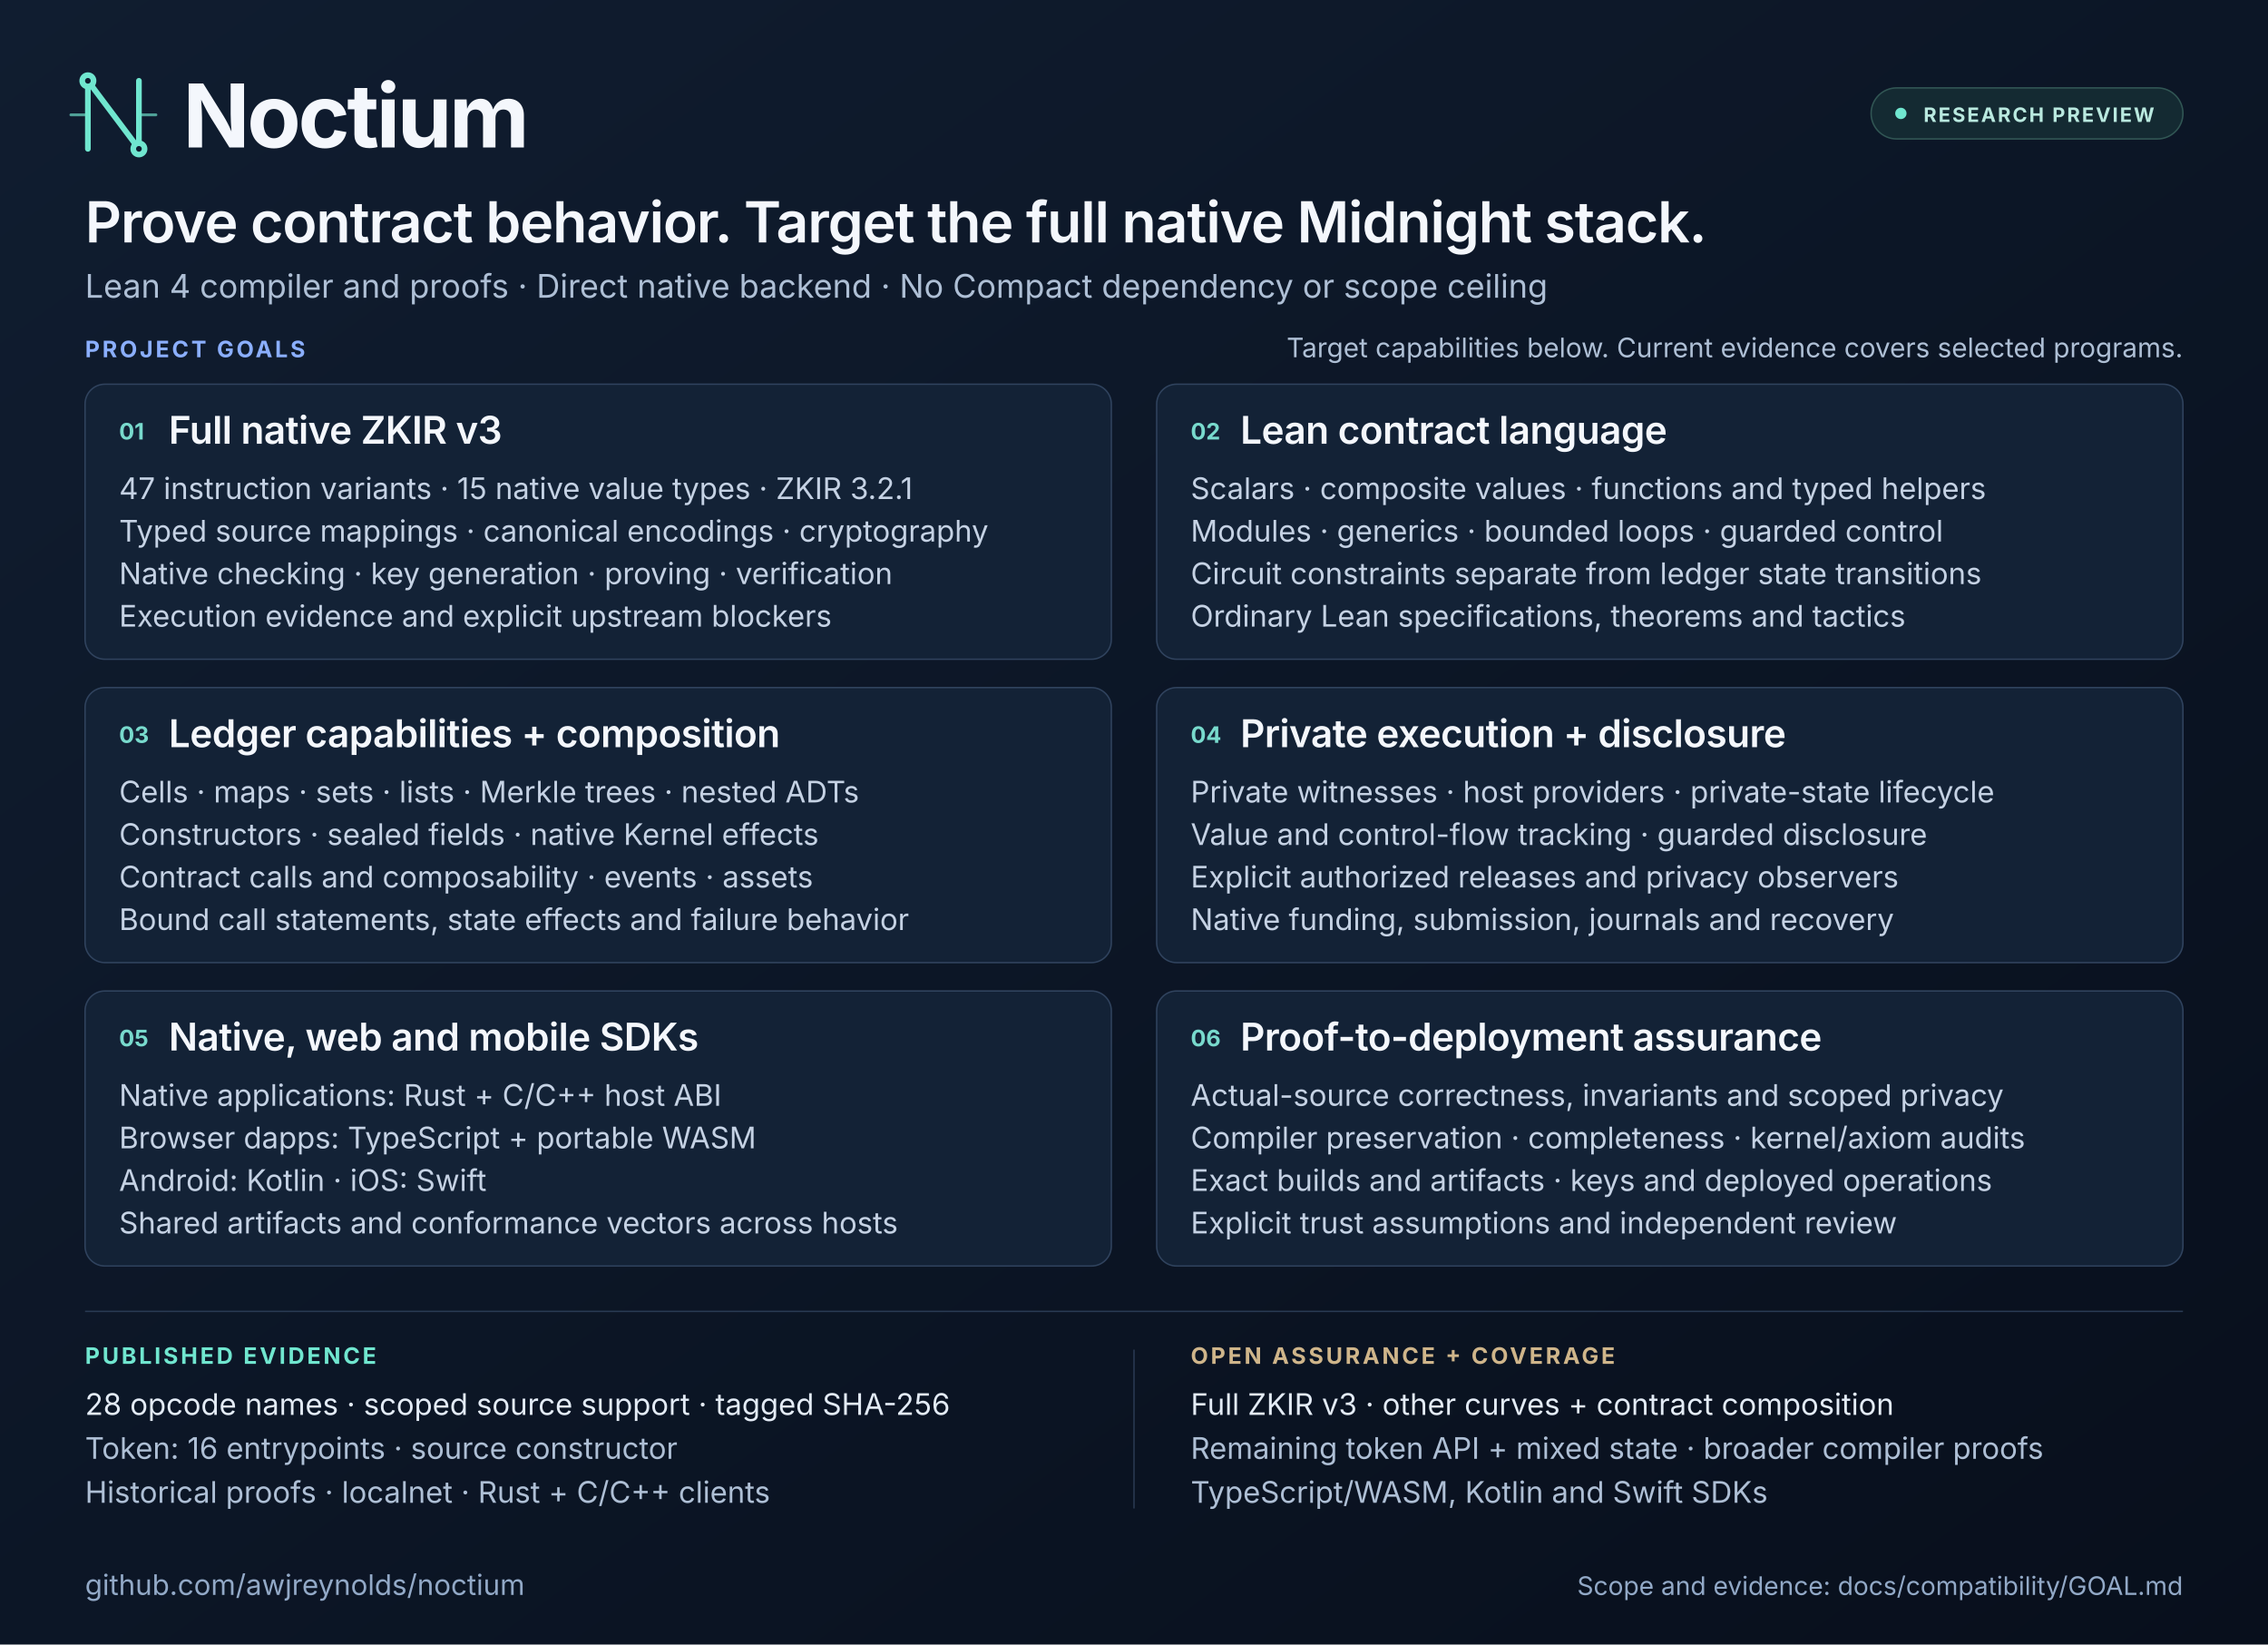
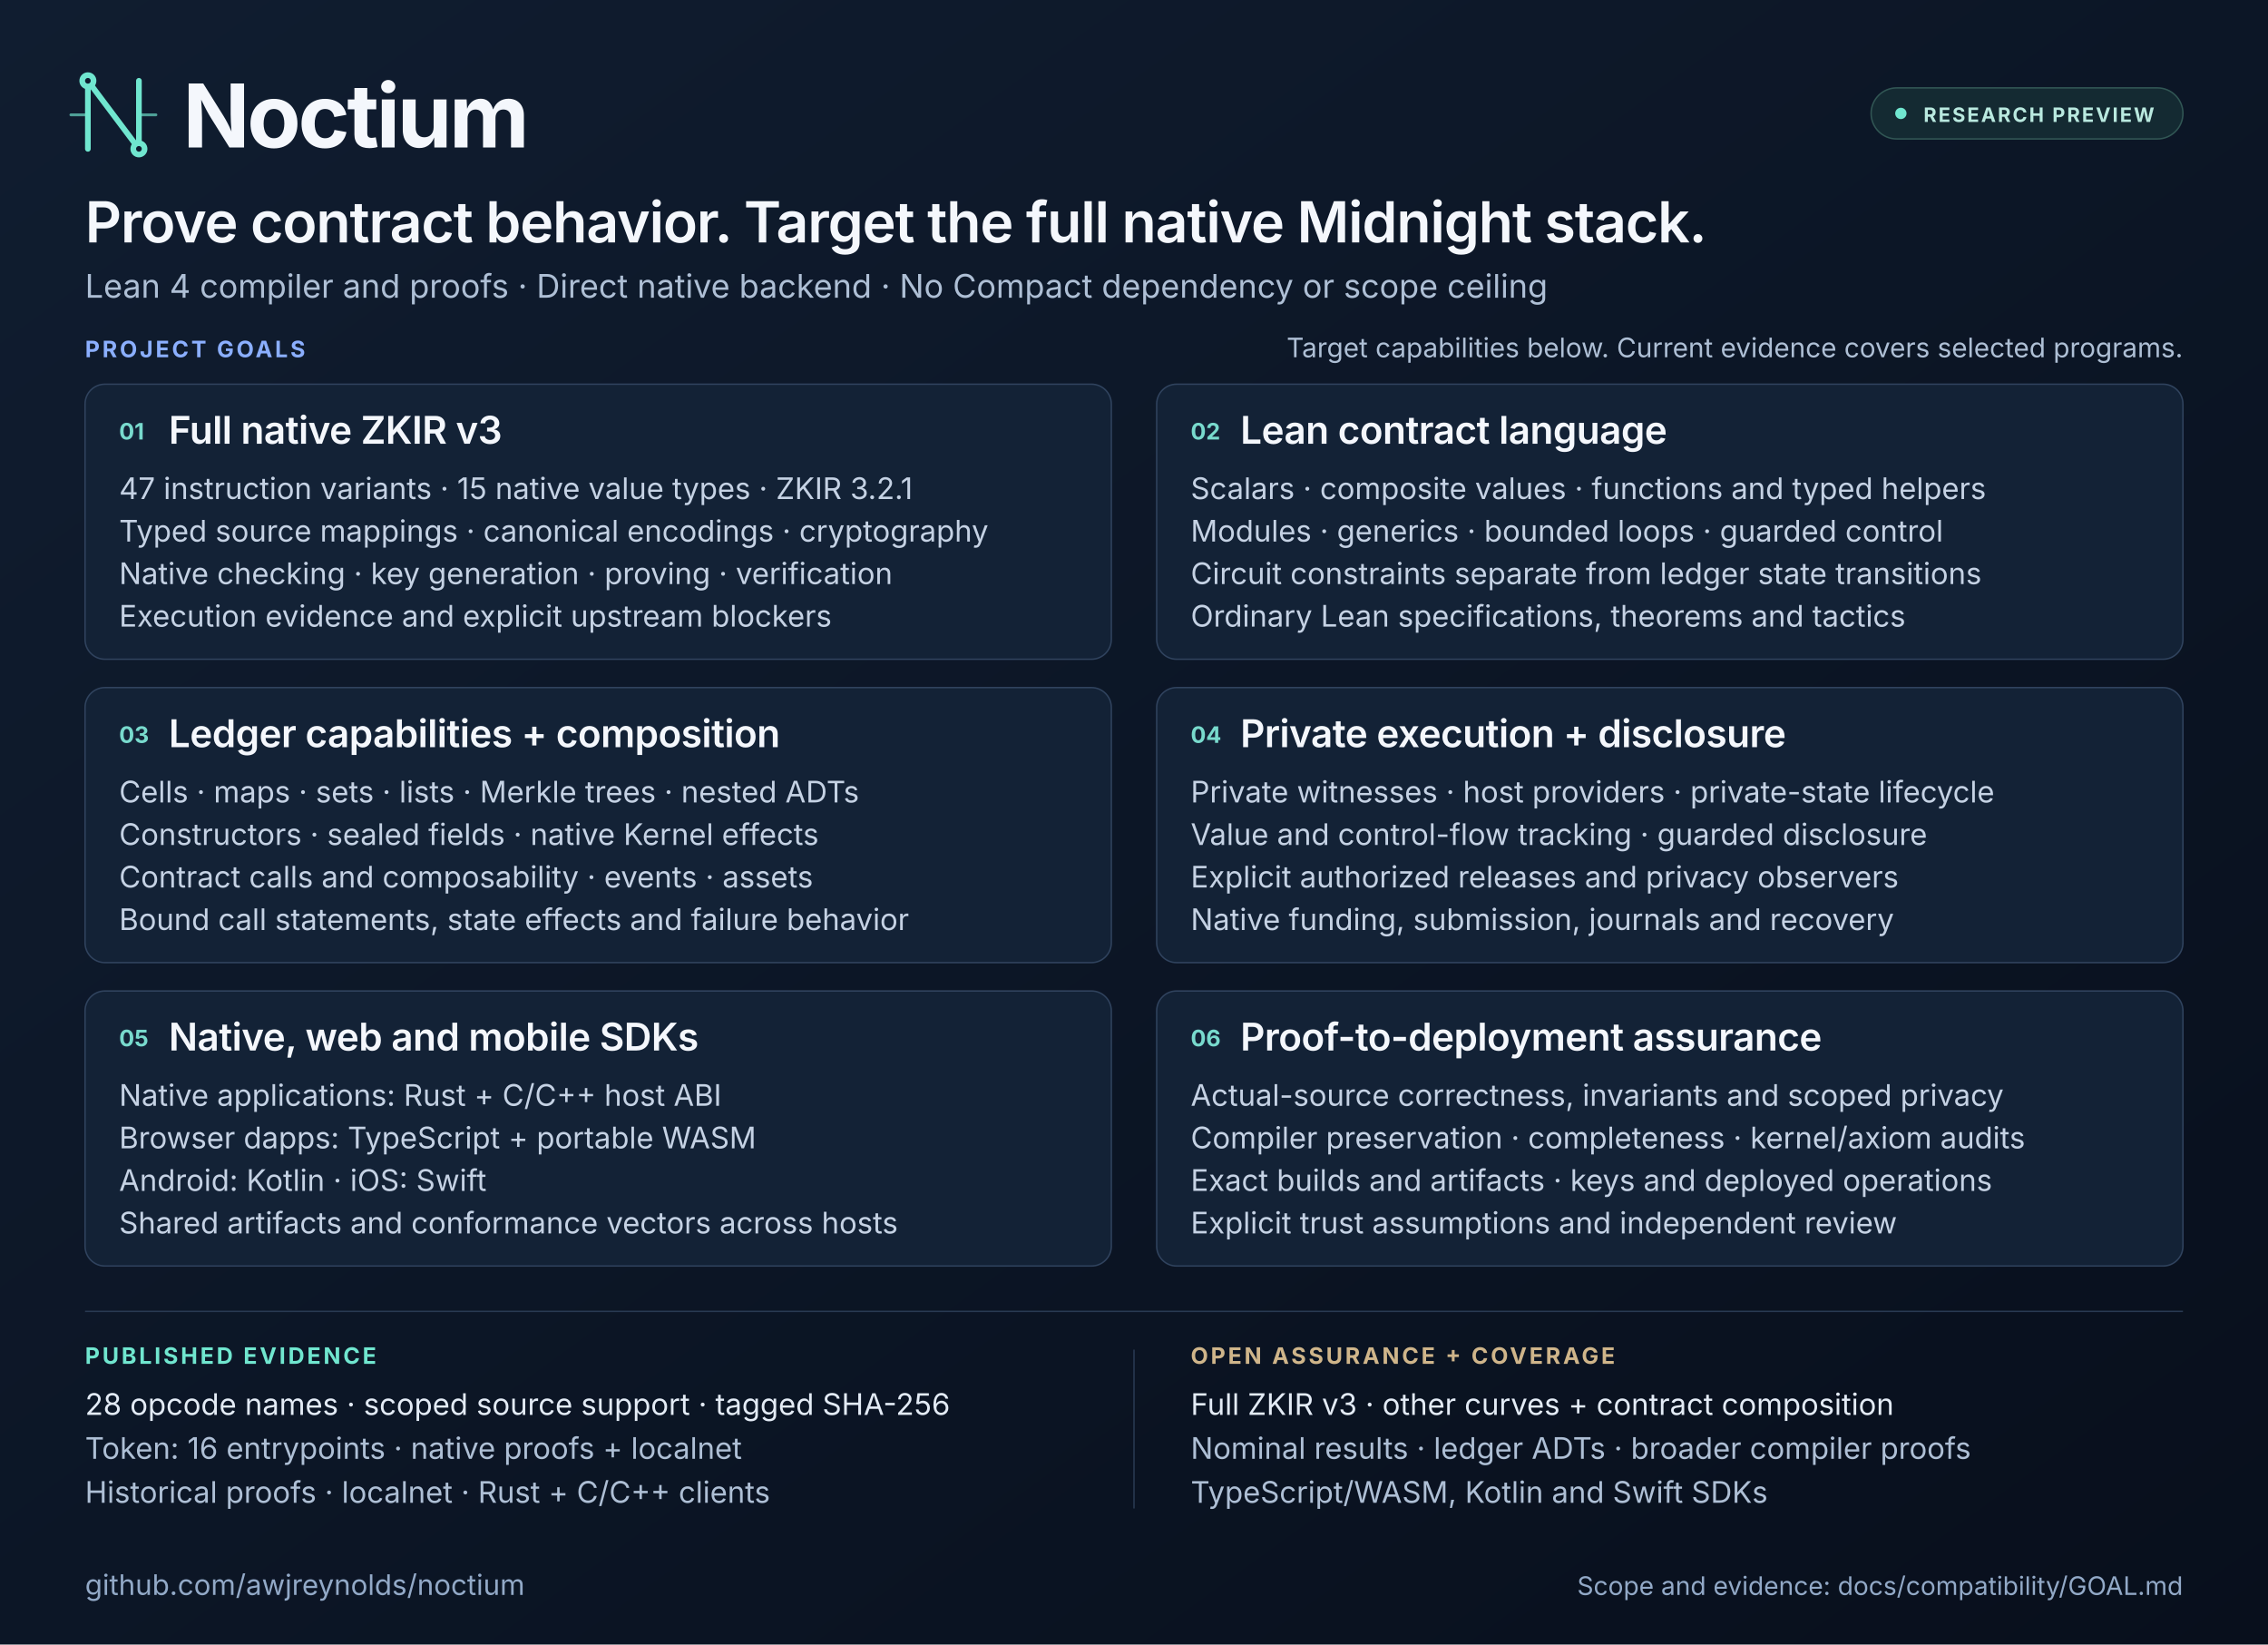
<svg xmlns="http://www.w3.org/2000/svg" width="1600" height="1160" viewBox="0 0 1600 1160" role="img" aria-labelledby="title description">
  <defs>
    <linearGradient id="background" x1="0" y1="0" x2="1" y2="1">
      <stop offset="0" stop-color="#101D30" />
      <stop offset="1" stop-color="#080F1C" />
    </linearGradient>
    <linearGradient id="accent" x1="0" y1="0" x2="1" y2="0">
      <stop offset="0" stop-color="#70E6CF" />
      <stop offset="1" stop-color="#8BAFFF" />
    </linearGradient>
  </defs>
  <rect width="1600" height="1160" fill="url(#background)" />
  <path d="M0 2H1600" stroke="url(#accent)" stroke-width="4" />
  <g stroke="#70E6CF" stroke-width="4" fill="none" stroke-linecap="round" stroke-linejoin="round">
    <path d="M62 105V57L98 105V57" />
    <path d="M50 81H62M98 81H110" stroke-width="2" opacity="0.65" />
    <circle cx="62" cy="57" r="4" fill="#101D30" />
    <circle cx="98" cy="105" r="4" fill="#101D30" />
  </g>
  <g font-family="Inter, Arial, Helvetica, sans-serif">
    <text x="129" y="104" fill="#F4F7FC" font-size="62" font-weight="700" letter-spacing="-2">Noctium</text>
    <rect x="1320" y="62" width="220" height="36" rx="18" fill="#142A32" stroke="#315654" />
    <circle cx="1341" cy="80" r="4" fill="#70E6CF" />
    <text x="1357" y="86" fill="#B9E9DF" font-size="14" font-weight="700" letter-spacing="1.3">RESEARCH PREVIEW</text>
    <text x="60" y="171" fill="#F4F7FC" font-size="40" font-weight="600" letter-spacing="-0.7">Prove contract behavior. Target the full native Midnight stack.</text>
    <text x="60" y="210" fill="#AEBFD5" font-size="23">Lean 4 compiler and proofs · Direct native backend · No Compact dependency or scope ceiling</text>
    <text x="60" y="252" fill="#8BAFFF" font-size="16" font-weight="700" letter-spacing="1.8">PROJECT GOALS</text>
    <text x="1540" y="252" fill="#AEBFD5" font-size="19" text-anchor="end">Target capabilities below. Current evidence covers selected programs.</text>
    <g fill="#132236" stroke="#30435E">
      <rect x="60" y="271" width="724" height="194" rx="14" />
      <rect x="816" y="271" width="724" height="194" rx="14" />
      <rect x="60" y="485" width="724" height="194" rx="14" />
      <rect x="816" y="485" width="724" height="194" rx="14" />
      <rect x="60" y="699" width="724" height="194" rx="14" />
      <rect x="816" y="699" width="724" height="194" rx="14" />
    </g>
    <g fill="#78DACD" font-size="16" font-weight="700">
      <text x="84" y="310">01</text>
      <text x="840" y="310">02</text>
      <text x="84" y="524">03</text>
      <text x="840" y="524">04</text>
      <text x="84" y="738">05</text>
      <text x="840" y="738">06</text>
    </g>
    <g fill="#F4F7FC" font-size="27" font-weight="600" letter-spacing="-0.3">
      <text x="119" y="313">Full native ZKIR v3</text>
      <text x="875" y="313">Lean contract language</text>
      <text x="119" y="527">Ledger capabilities + composition</text>
      <text x="875" y="527">Private execution + disclosure</text>
      <text x="119" y="741">Native, web and mobile SDKs</text>
      <text x="875" y="741">Proof-to-deployment assurance</text>
    </g>
    <g fill="#C5D2E4" font-size="21">
      <text x="84" y="352">47 instruction variants · 15 native value types · ZKIR 3.2.1</text>
      <text x="84" y="382">Typed source mappings · canonical encodings · cryptography</text>
      <text x="84" y="412">Native checking · key generation · proving · verification</text>
      <text x="84" y="442">Execution evidence and explicit upstream blockers</text>
      <text x="840" y="352">Scalars · composite values · functions and typed helpers</text>
      <text x="840" y="382">Modules · generics · bounded loops · guarded control</text>
      <text x="840" y="412">Circuit constraints separate from ledger state transitions</text>
      <text x="840" y="442">Ordinary Lean specifications, theorems and tactics</text>
      <text x="84" y="566">Cells · maps · sets · lists · Merkle trees · nested ADTs</text>
      <text x="84" y="596">Constructors · sealed fields · native Kernel effects</text>
      <text x="84" y="626">Contract calls and composability · events · assets</text>
      <text x="84" y="656">Bound call statements, state effects and failure behavior</text>
      <text x="840" y="566">Private witnesses · host providers · private-state lifecycle</text>
      <text x="840" y="596">Value and control-flow tracking · guarded disclosure</text>
      <text x="840" y="626">Explicit authorized releases and privacy observers</text>
      <text x="840" y="656">Native funding, submission, journals and recovery</text>
      <text x="84" y="780">Native applications: Rust + C/C++ host ABI</text>
      <text x="84" y="810">Browser dapps: TypeScript + portable WASM</text>
      <text x="84" y="840">Android: Kotlin · iOS: Swift</text>
      <text x="84" y="870">Shared artifacts and conformance vectors across hosts</text>
      <text x="840" y="780">Actual-source correctness, invariants and scoped privacy</text>
      <text x="840" y="810">Compiler preservation · completeness · kernel/axiom audits</text>
      <text x="840" y="840">Exact builds and artifacts · keys and deployed operations</text>
      <text x="840" y="870">Explicit trust assumptions and independent review</text>
    </g>
    <path d="M60 925H1540" stroke="#293A52" />
    <text x="60" y="962" fill="#70E6CF" font-size="16" font-weight="700" letter-spacing="1.8">PUBLISHED EVIDENCE</text>
    <text x="60" y="998" fill="#E3EBF5" font-size="21">28 opcode names · scoped source support · tagged SHA-256</text>
-     <text x="60" y="1029" fill="#AEBFD5" font-size="21">Token: 16 entrypoints · source constructor</text>
+     <text x="60" y="1029" fill="#AEBFD5" font-size="21">Token: 16 entrypoints · native proofs + localnet</text>
    <text x="60" y="1060" fill="#AEBFD5" font-size="21">Historical proofs · localnet · Rust + C/C++ clients</text>
    <path d="M800 952V1064" stroke="#293A52" />
    <text x="840" y="962" fill="#CFB58A" font-size="16" font-weight="700" letter-spacing="1.8">OPEN ASSURANCE + COVERAGE</text>
    <text x="840" y="998" fill="#E3EBF5" font-size="21">Full ZKIR v3 · other curves + contract composition</text>
-     <text x="840" y="1029" fill="#AEBFD5" font-size="21">Remaining token API + mixed state · broader compiler proofs</text>
+     <text x="840" y="1029" fill="#AEBFD5" font-size="21">Nominal results · ledger ADTs · broader compiler proofs</text>
    <text x="840" y="1060" fill="#AEBFD5" font-size="21">TypeScript/WASM, Kotlin and Swift SDKs</text>
    <text x="60" y="1125" fill="#92A9C7" font-size="20">github.com/awjreynolds/noctium</text>
    <text x="1540" y="1125" fill="#92A9C7" font-size="18" text-anchor="end">Scope and evidence: docs/compatibility/GOAL.md</text>
  </g>
</svg>
